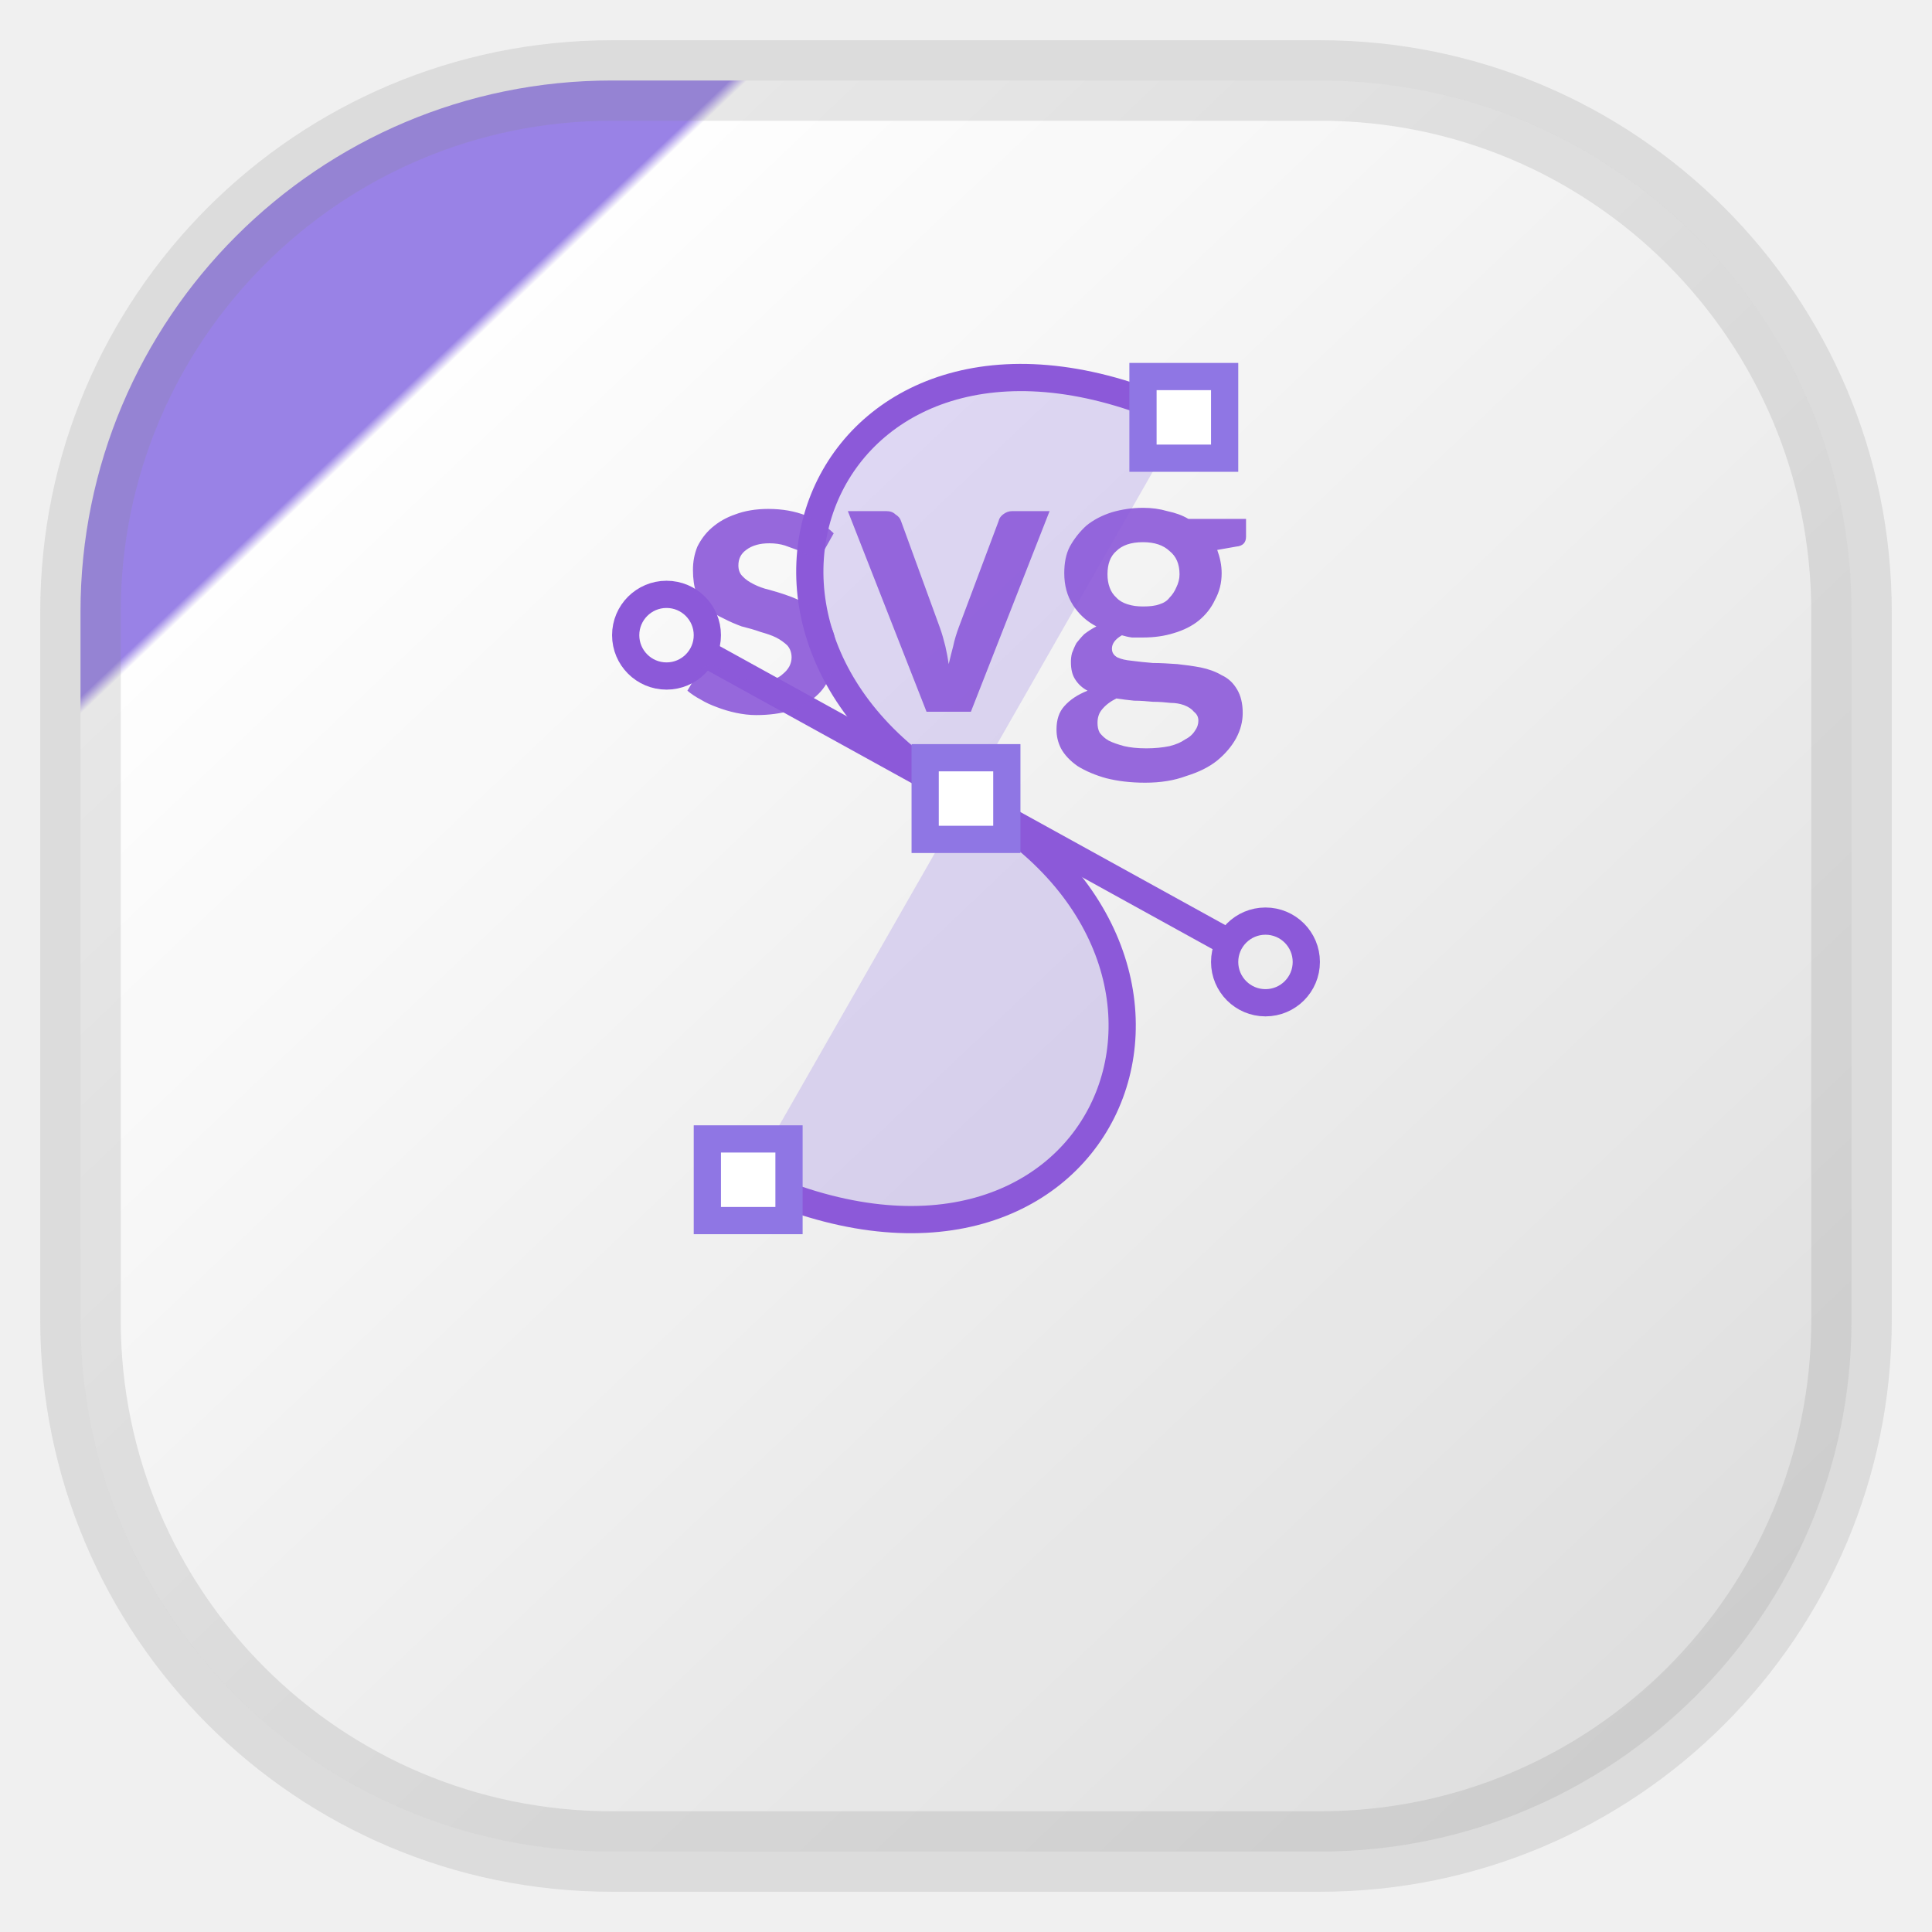
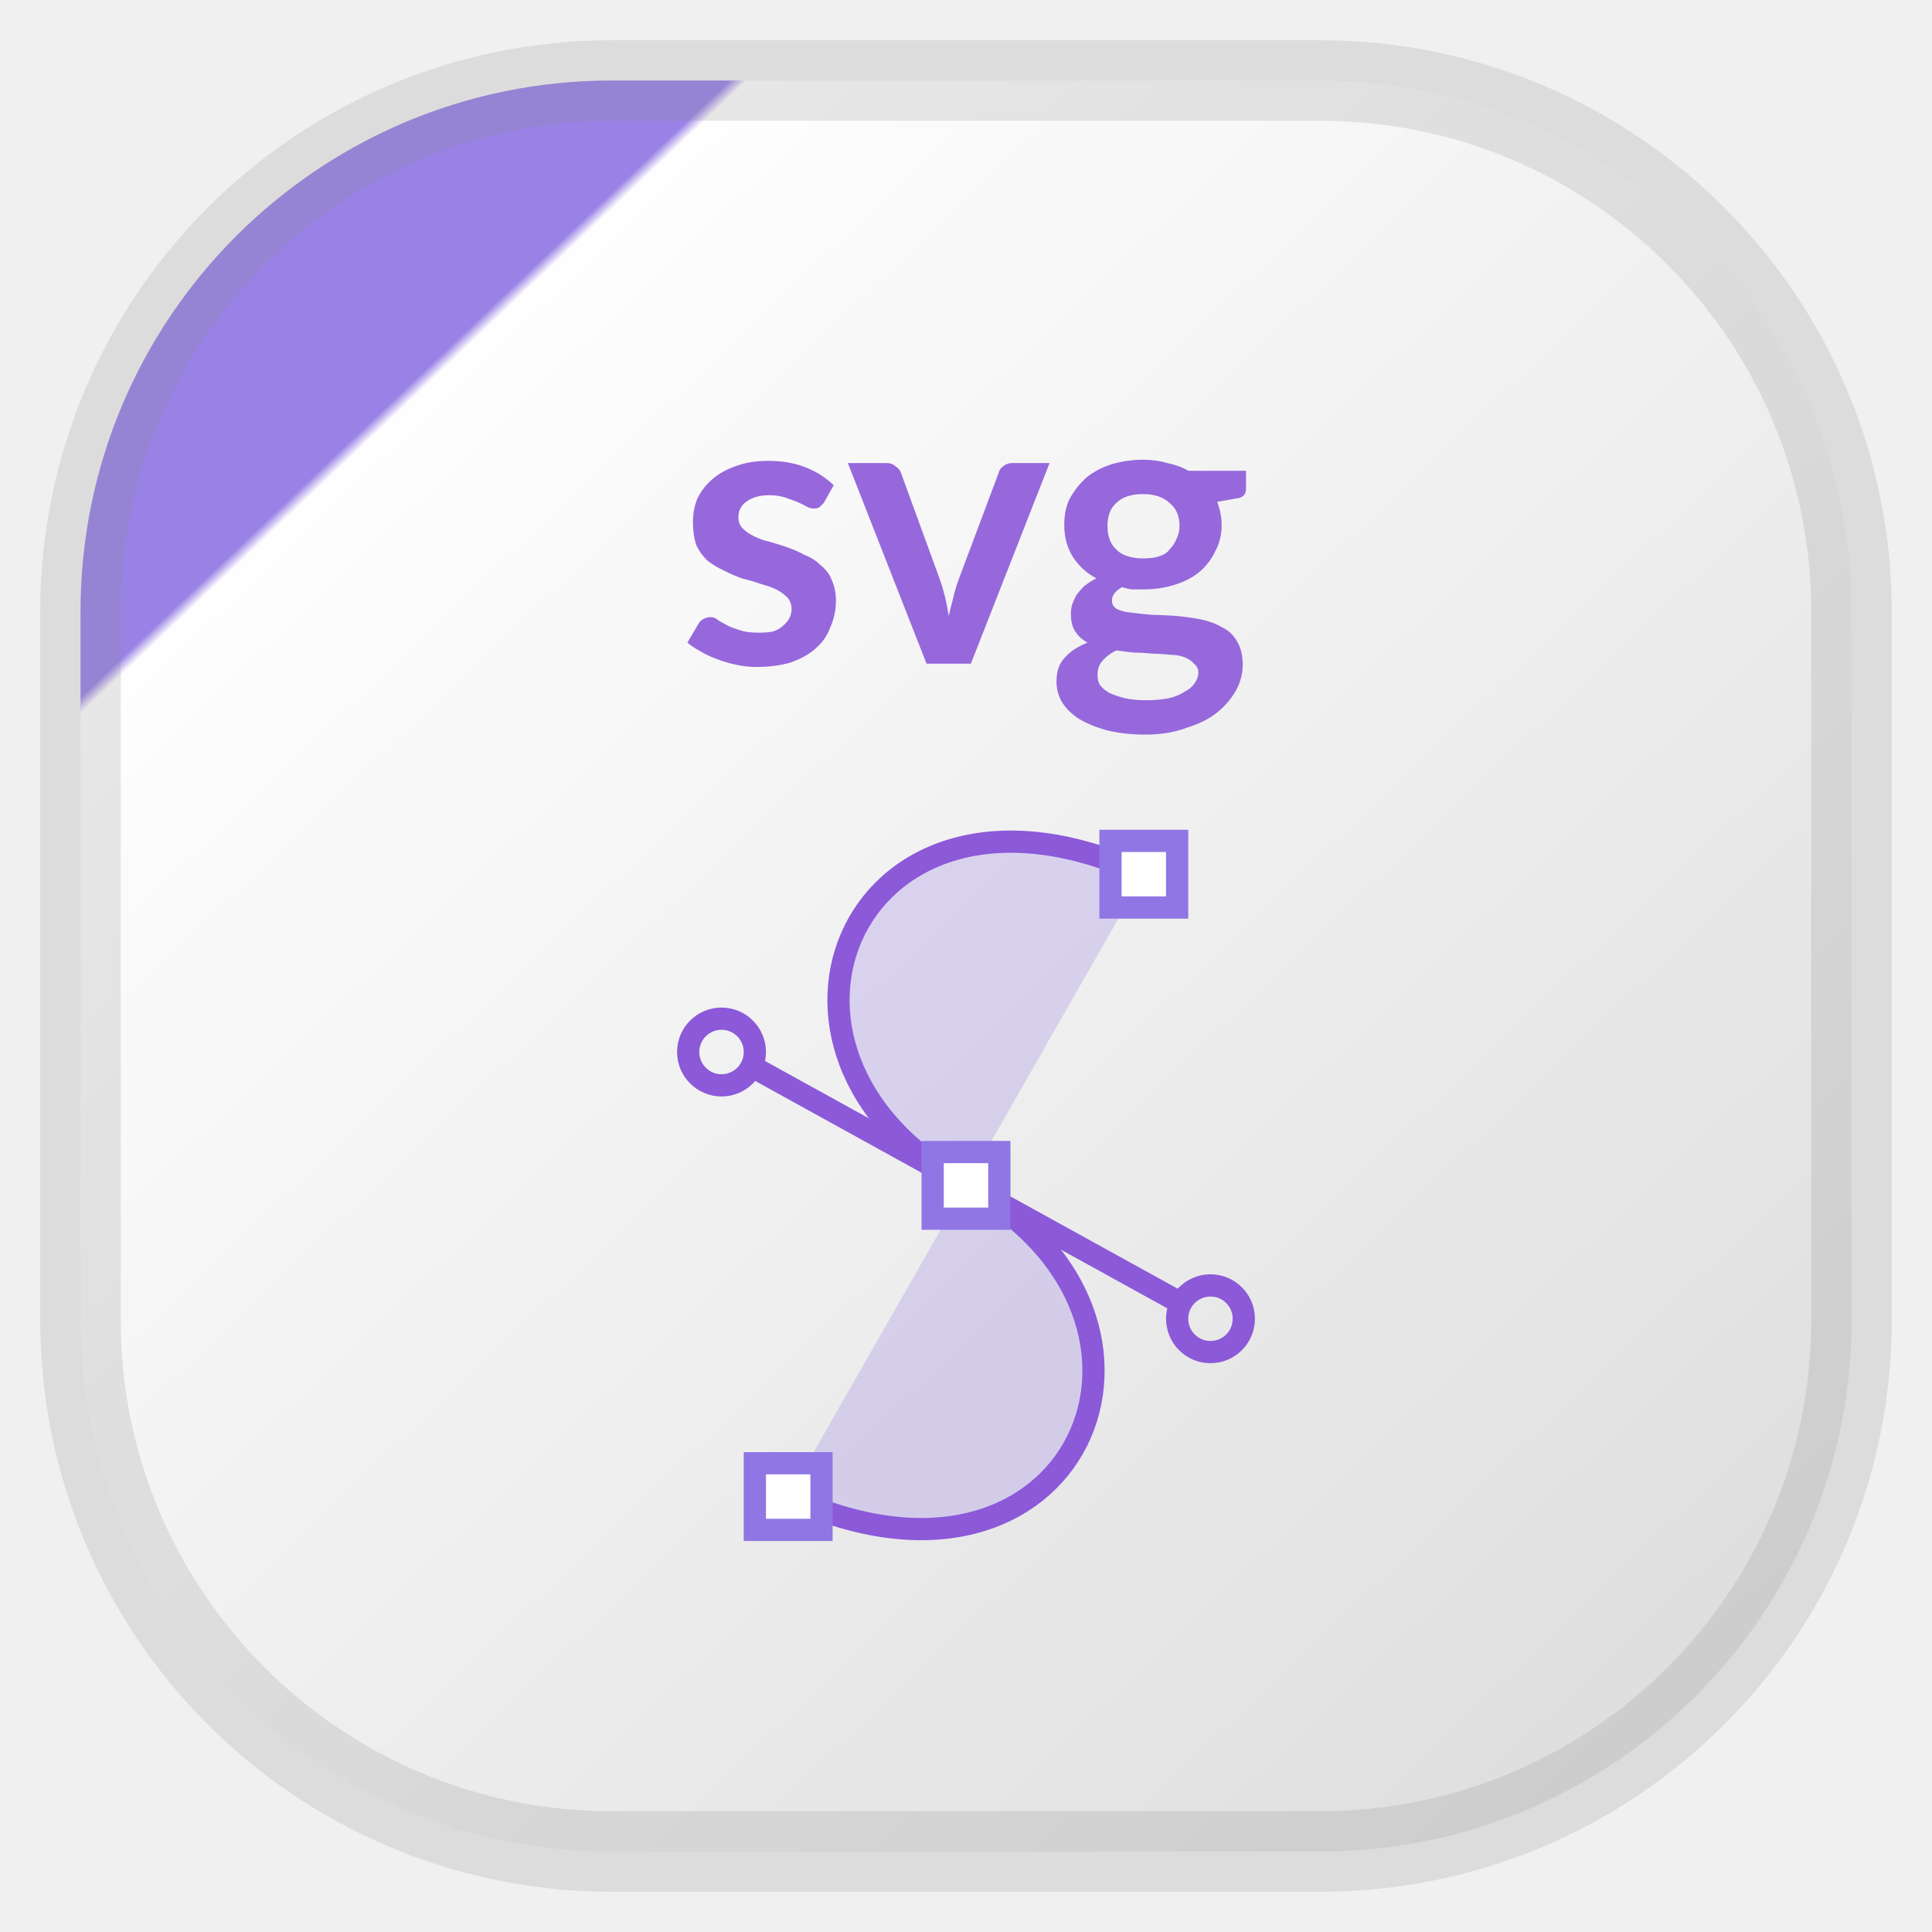
<svg xmlns="http://www.w3.org/2000/svg" width="24" height="24" fill="none" version="1.1">
  <rect x="1" y="1" width="22" height="22" rx="6.6" fill="url(#a)" opacity=".9" stroke="gray" stroke-opacity=".2" vector-effect="non-scaling-stroke" style="-inkscape-stroke:hairline" />
-   <g transform="matrix(.65532 0 0 .65532 4.1361 2.1086)">
+   <g transform="matrix(.53497 0 0 .53497 5.5803 8.3484)">
    <path d="m7.039 9.164 9.917 5.472" stroke="#8c59d9" stroke-width=".516" />
    <path d="m7.871 19.146c6.71 3.097 9.806-4.13 4.129-7.226s-2.58-10.323 4.129-7.226" clip-rule="evenodd" fill="#8f76e4" fill-opacity=".251" fill-rule="evenodd" />
    <g stroke-width=".516">
      <path d="m7.871 19.146c6.71 3.097 9.806-4.13 4.129-7.226s-2.58-10.323 4.129-7.226" stroke="#8c59d9" />
      <path d="m6.323 9.597a0.774 0.774 0 1 0 0-1.548 0.774 0.774 0 0 0 0 1.548zm11.354 6.194a0.774 0.774 0 1 0 0-1.548 0.774 0.774 0 0 0 0 1.548z" stroke="#8c59d9" stroke-linejoin="round" />
      <path d="m16.903 3.92h-1.548v1.548h1.548zm-4.129 7.226h-1.548v1.548h1.548zm-4.129 7.226h-1.548v1.548h1.548z" fill="#fff" stroke="#8f76e4" />
    </g>
  </g>
-   <g transform="matrix(.88121 0 0 .88121 1.4138 2.6733)" alignment-baseline="middle" fill="#8c59d9" font-family="Lato" font-weight="bold" opacity=".9" text-anchor="middle">
+   <g transform="matrix(.88121 0 0 .88121 1.4138 2.0759)" alignment-baseline="middle" fill="#8c59d9" font-family="Lato" font-weight="bold" opacity=".9" text-anchor="middle">
    <text x="12" y="7">
      <tspan font-size="5.5px">svg</tspan>
    </text>
  </g>
  <defs>
    <linearGradient id="a" x1=".05" x2="1" y2="1" gradientTransform="scale(22)" gradientUnits="userSpaceOnUse">
      <stop stop-color="#8F76E4" offset=".2" />
      <stop stop-color="#fff" offset=".205" />
      <stop stop-color="#dadada" offset="1" />
    </linearGradient>
  </defs>
</svg>
